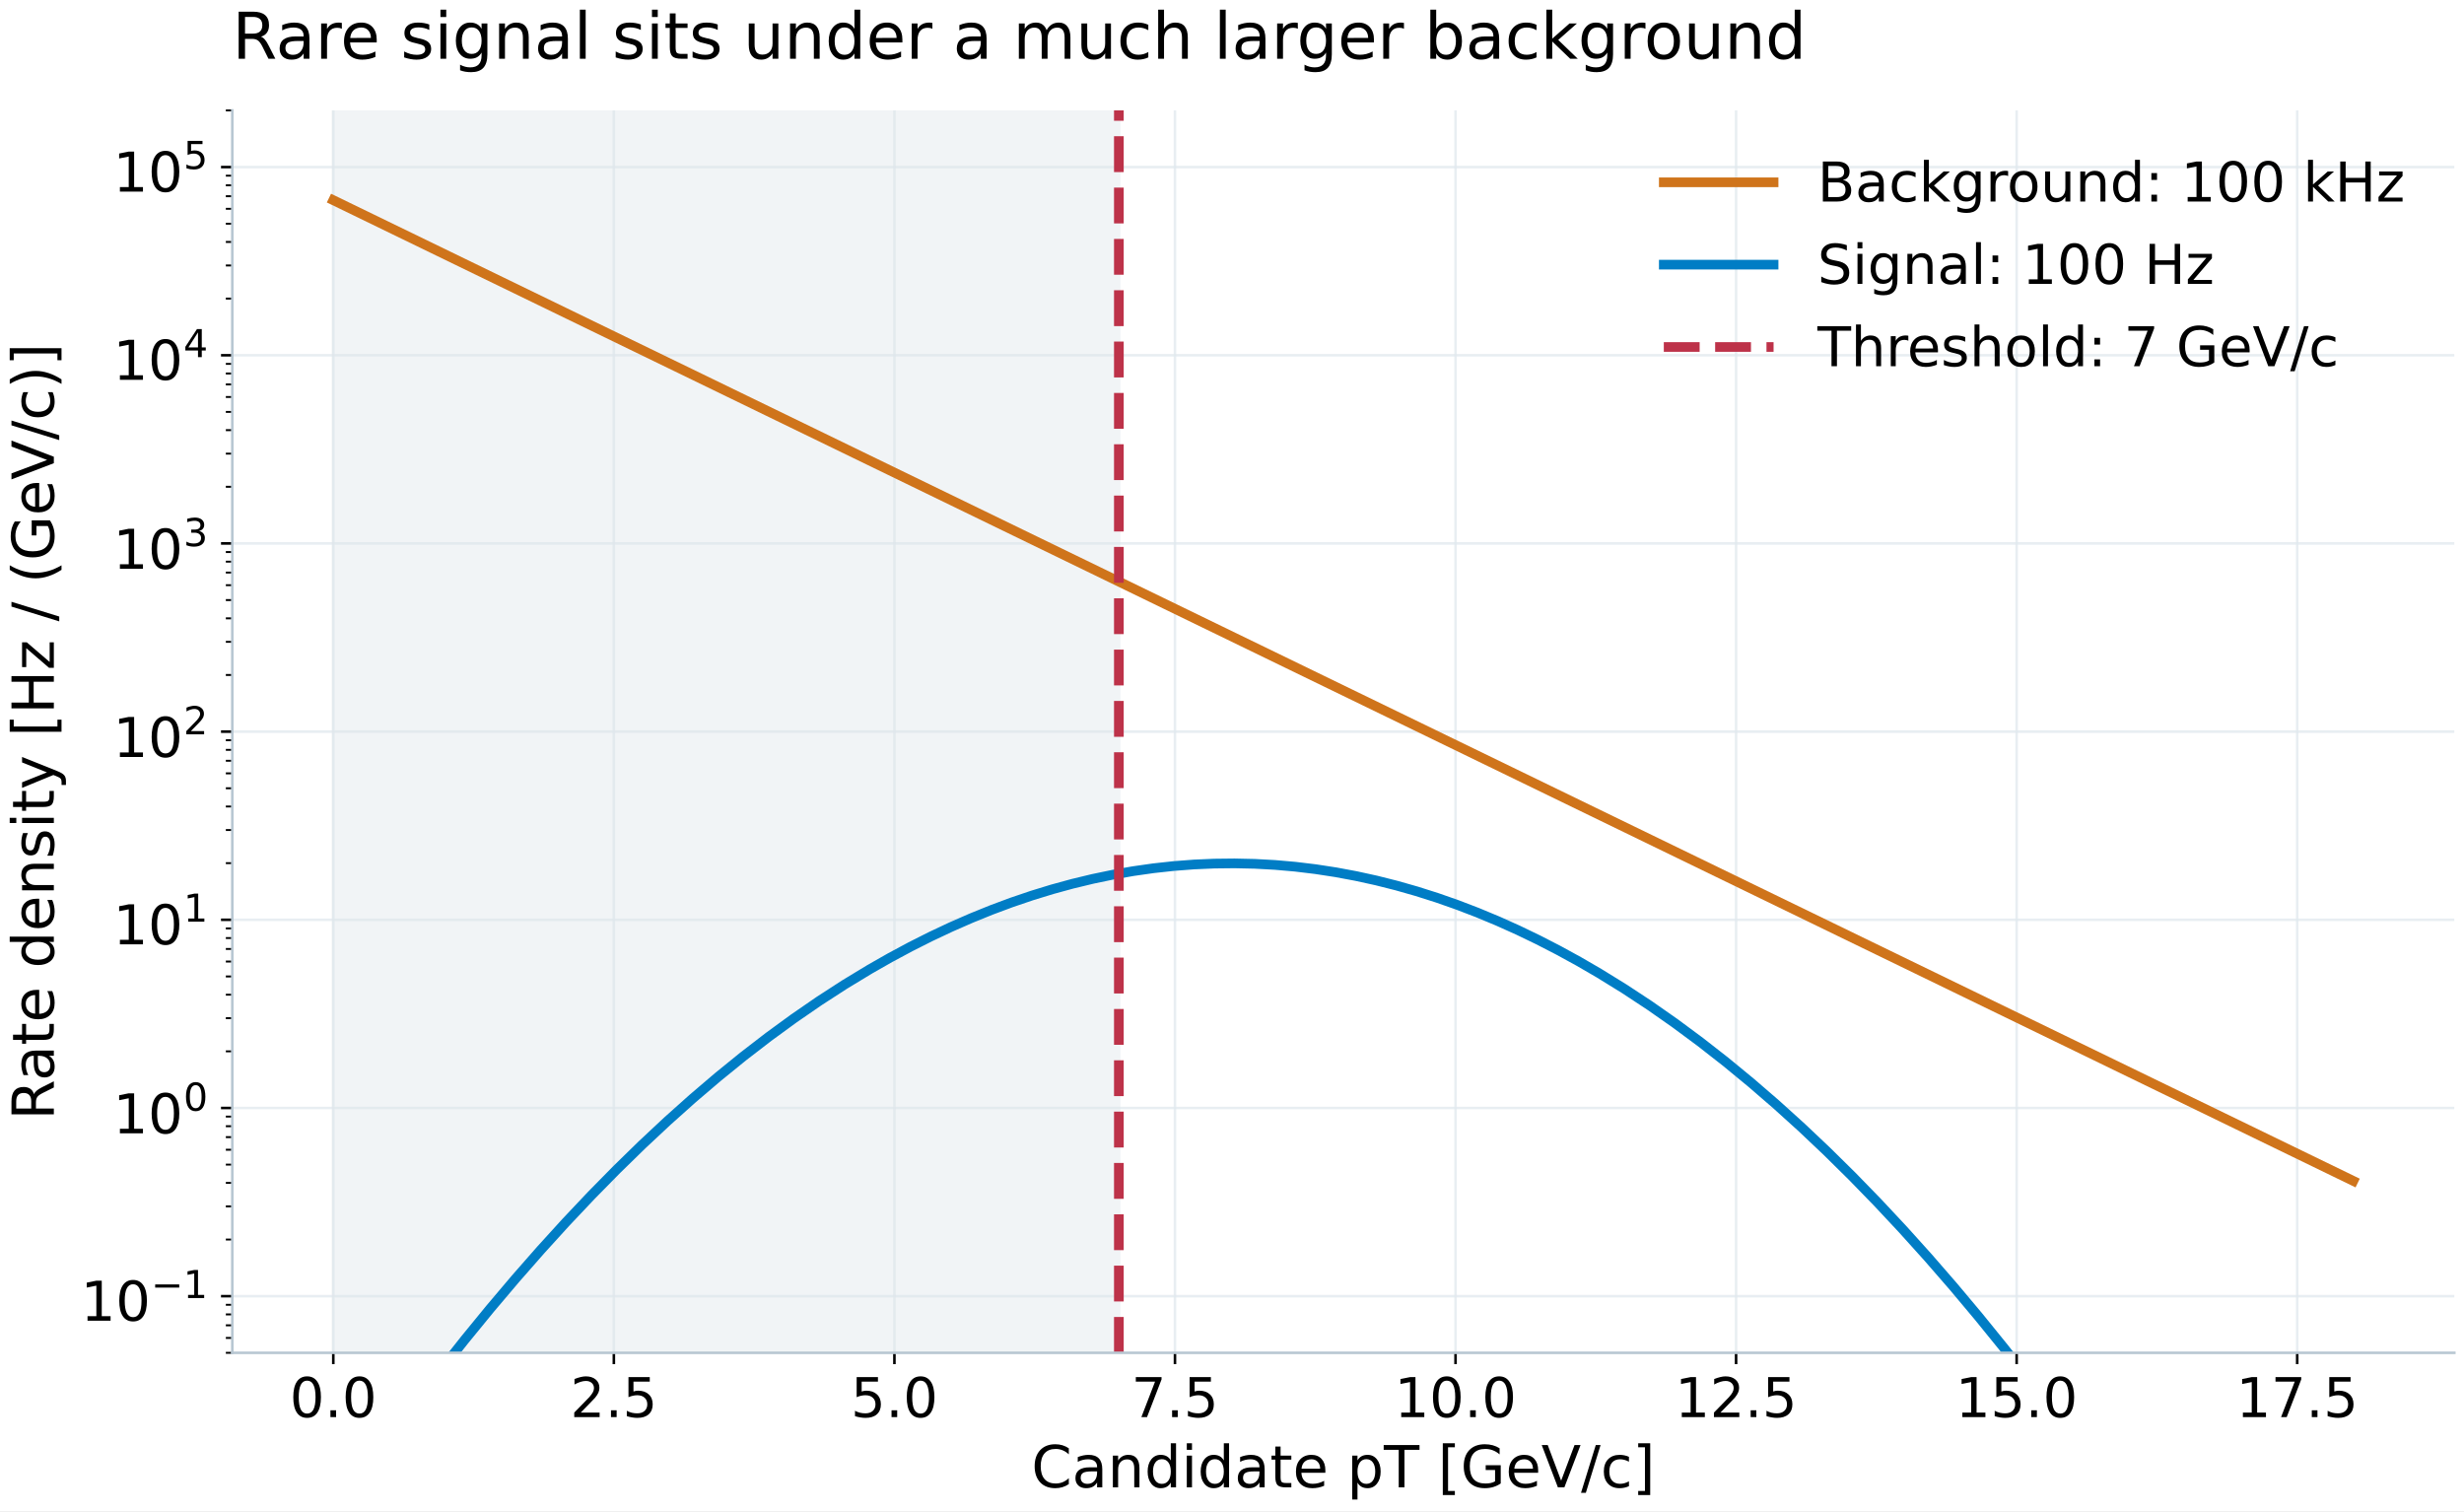
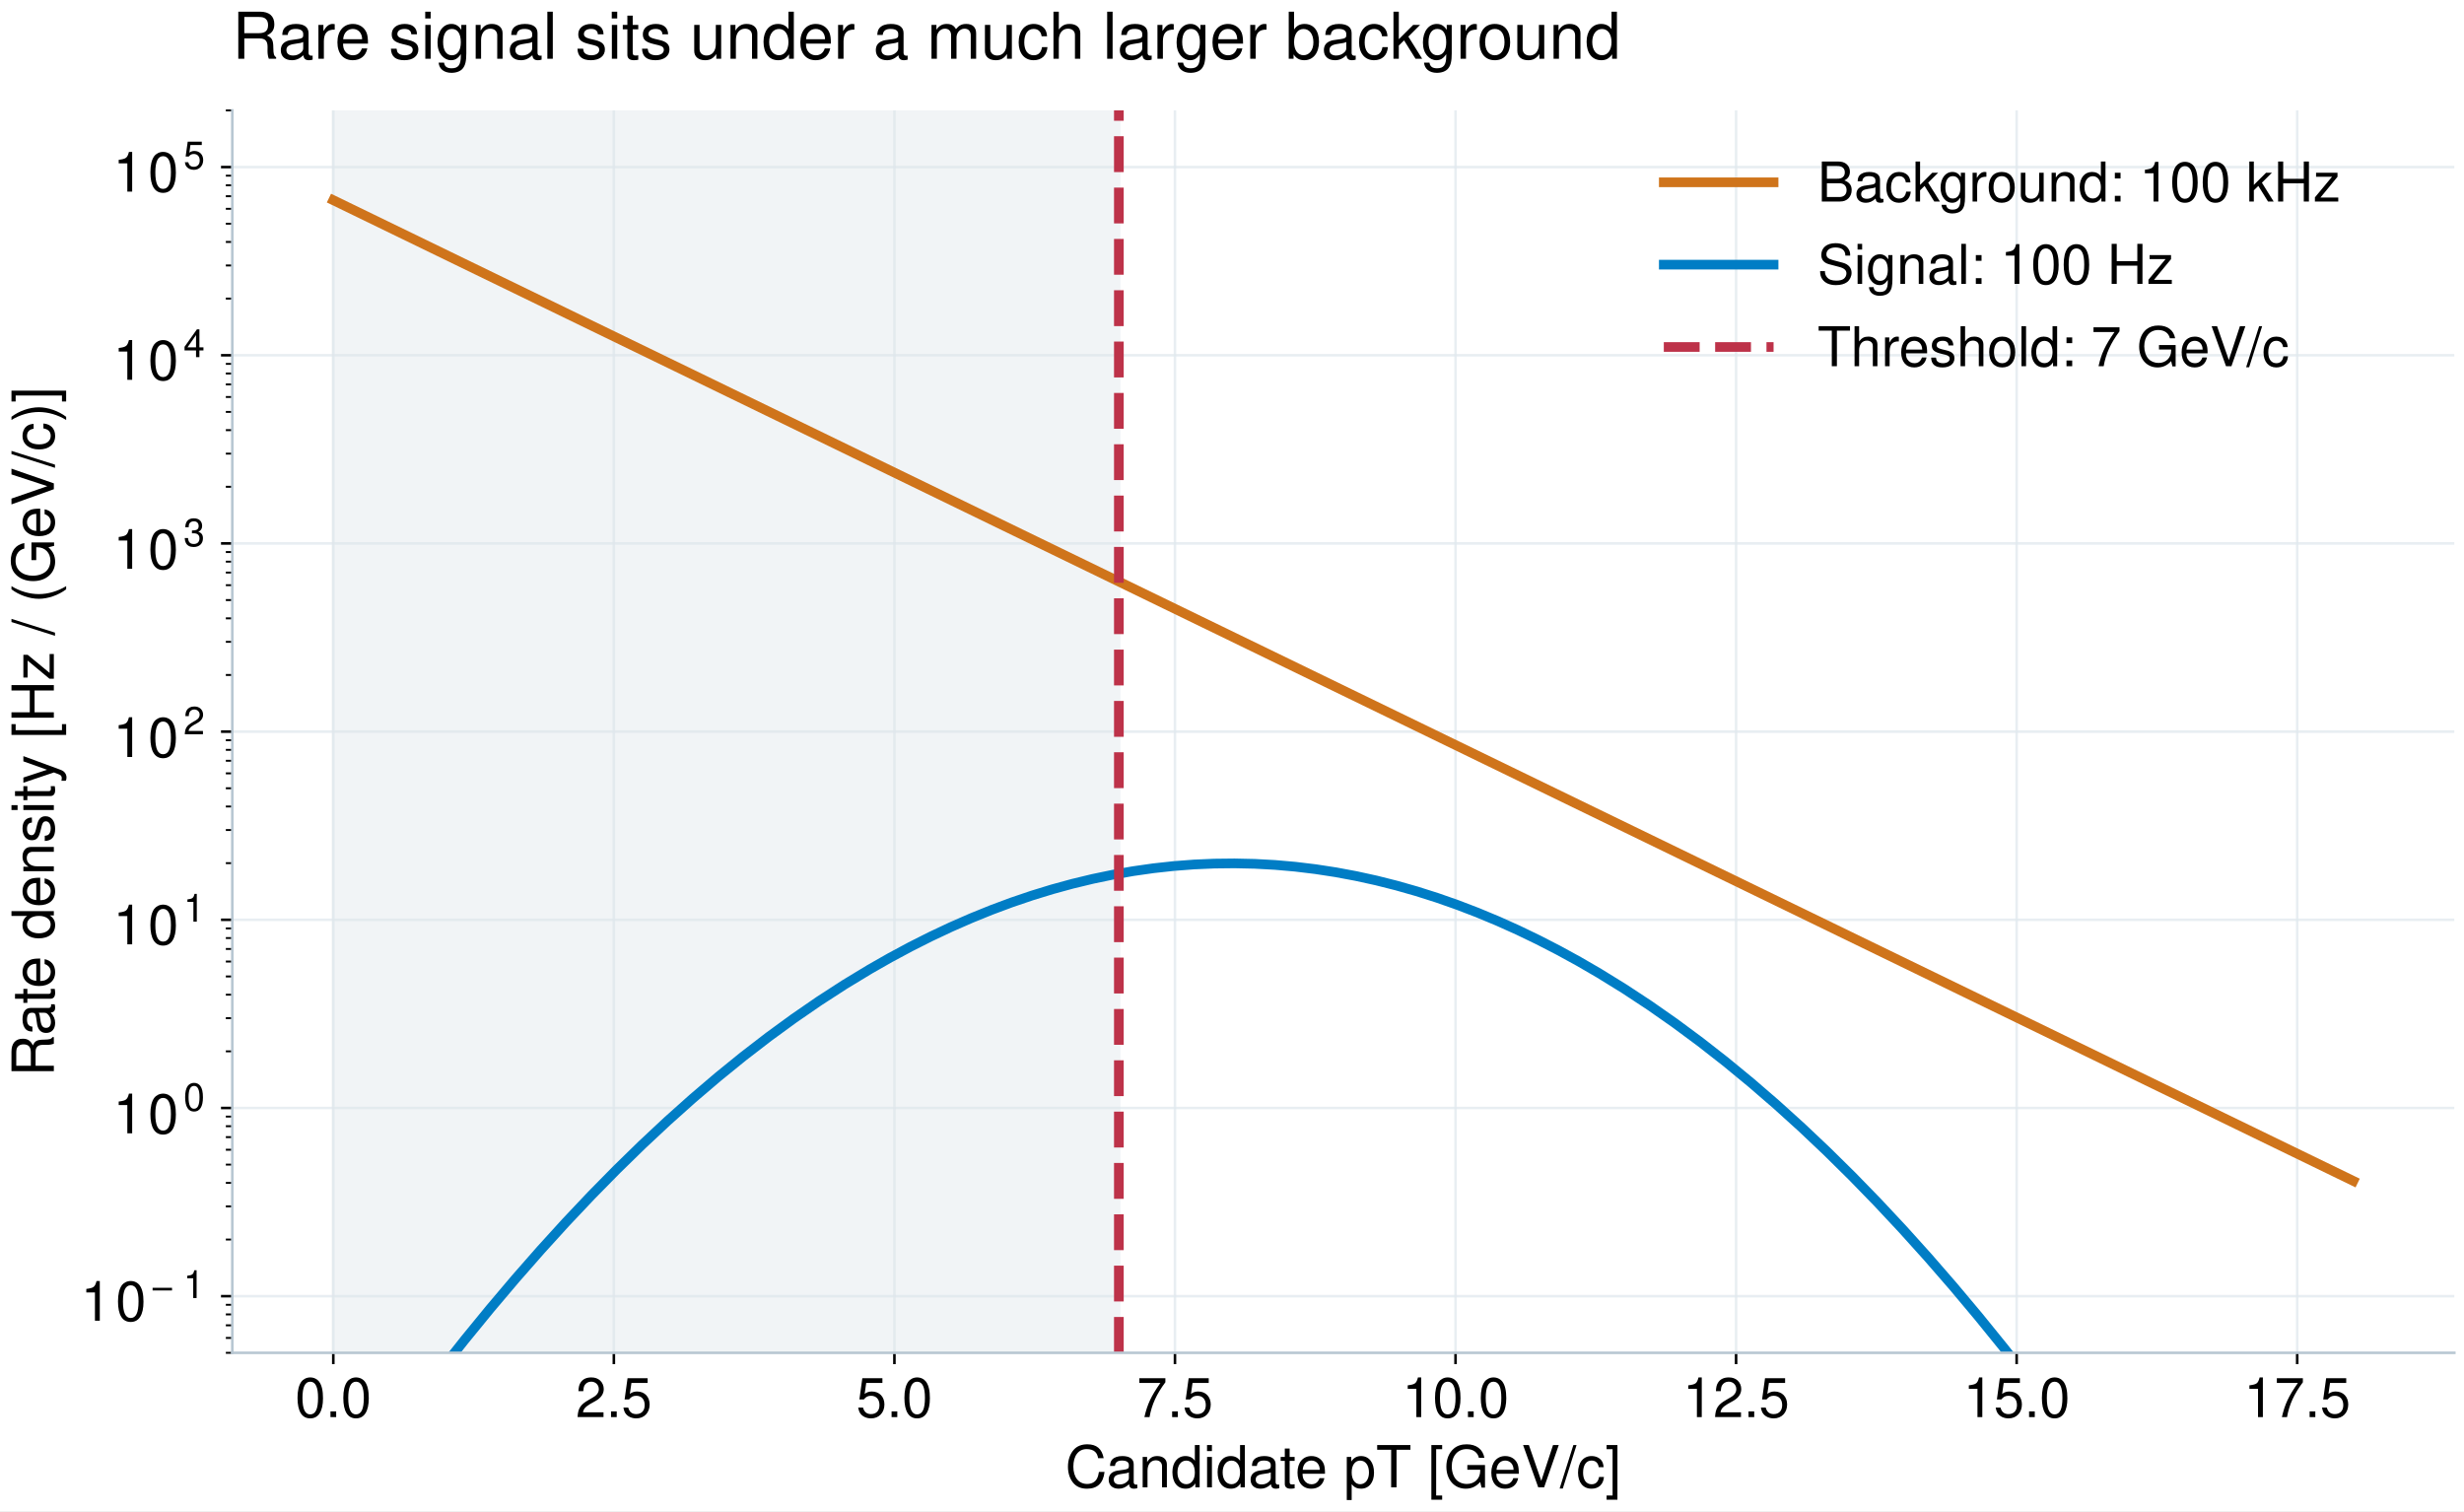
<svg xmlns="http://www.w3.org/2000/svg" xmlns:xlink="http://www.w3.org/1999/xlink" width="763.2pt" height="468pt" viewBox="0 0 763.2 468" version="1.1">
  <defs>
    <style type="text/css">*{stroke-linejoin: round; stroke-linecap: butt}</style>
  </defs>
  <g id="figure_1">
    <g id="patch_1">
      <path d="M 0 468  L 763.2 468  L 763.2 0  L 0 0  z " style="fill: #ffffff" />
    </g>
    <g id="axes_1">
      <g id="patch_2">
        <path d="M 71.952 418.998  L 760.2 418.998  L 760.2 34.197  L 71.952 34.197  z " style="fill: #ffffff" />
      </g>
      <g id="matplotlib.axis_1">
        <g id="xtick_1">
          <g id="line2d_1">
            <path d="M 103.236 418.998  L 103.236 34.197  " clip-path="url(#p4ecaff2778)" style="fill: none; stroke: #e0e8ed; stroke-opacity: 0.75; stroke-width: 0.8; stroke-linecap: square" />
          </g>
          <g id="line2d_2">
            <defs>
              <path id="m856742ae5a" d="M 0 0  L 0 3.5  " style="stroke: #000000; stroke-width: 0.8" />
            </defs>
            <g>
              <use xlink:href="#m856742ae5a" x="103.236" y="418.998" style="stroke: #000000; stroke-width: 0.8" />
            </g>
          </g>
          <g id="text_1">
-             <text style="font-size: 17px; font-family: 'DejaVu Sans'; text-anchor: middle" x="103.236" y="438.914" transform="rotate(-0 103.2357 438.9144)">0.0</text>
+             <text style="font-size: 17px; font-family: 'Helvetica Neue', Helvetica, Arial, sans-serif; text-anchor: middle" x="103.236" y="438.914" transform="rotate(-0 103.2357 438.9144)">0.0</text>
          </g>
        </g>
        <g id="xtick_2">
          <g id="line2d_3">
            <path d="M 190.136 418.998  L 190.136 34.197  " clip-path="url(#p4ecaff2778)" style="fill: none; stroke: #e0e8ed; stroke-opacity: 0.75; stroke-width: 0.8; stroke-linecap: square" />
          </g>
          <g id="line2d_4">
            <g>
              <use xlink:href="#m856742ae5a" x="190.136" y="418.998" style="stroke: #000000; stroke-width: 0.8" />
            </g>
          </g>
          <g id="text_2">
-             <text style="font-size: 17px; font-family: 'DejaVu Sans'; text-anchor: middle" x="190.136" y="438.914" transform="rotate(-0 190.1357 438.9144)">2.5</text>
+             <text style="font-size: 17px; font-family: 'Helvetica Neue', Helvetica, Arial, sans-serif; text-anchor: middle" x="190.136" y="438.914" transform="rotate(-0 190.1357 438.9144)">2.5</text>
          </g>
        </g>
        <g id="xtick_3">
          <g id="line2d_5">
            <path d="M 277.036 418.998  L 277.036 34.197  " clip-path="url(#p4ecaff2778)" style="fill: none; stroke: #e0e8ed; stroke-opacity: 0.75; stroke-width: 0.8; stroke-linecap: square" />
          </g>
          <g id="line2d_6">
            <g>
              <use xlink:href="#m856742ae5a" x="277.036" y="418.998" style="stroke: #000000; stroke-width: 0.8" />
            </g>
          </g>
          <g id="text_3">
-             <text style="font-size: 17px; font-family: 'DejaVu Sans'; text-anchor: middle" x="277.036" y="438.914" transform="rotate(-0 277.0357 438.9144)">5.0</text>
+             <text style="font-size: 17px; font-family: 'Helvetica Neue', Helvetica, Arial, sans-serif; text-anchor: middle" x="277.036" y="438.914" transform="rotate(-0 277.0357 438.9144)">5.0</text>
          </g>
        </g>
        <g id="xtick_4">
          <g id="line2d_7">
            <path d="M 363.936 418.998  L 363.936 34.197  " clip-path="url(#p4ecaff2778)" style="fill: none; stroke: #e0e8ed; stroke-opacity: 0.75; stroke-width: 0.8; stroke-linecap: square" />
          </g>
          <g id="line2d_8">
            <g>
              <use xlink:href="#m856742ae5a" x="363.936" y="418.998" style="stroke: #000000; stroke-width: 0.8" />
            </g>
          </g>
          <g id="text_4">
-             <text style="font-size: 17px; font-family: 'DejaVu Sans'; text-anchor: middle" x="363.936" y="438.914" transform="rotate(-0 363.9357 438.9144)">7.5</text>
+             <text style="font-size: 17px; font-family: 'Helvetica Neue', Helvetica, Arial, sans-serif; text-anchor: middle" x="363.936" y="438.914" transform="rotate(-0 363.9357 438.9144)">7.5</text>
          </g>
        </g>
        <g id="xtick_5">
          <g id="line2d_9">
            <path d="M 450.836 418.998  L 450.836 34.197  " clip-path="url(#p4ecaff2778)" style="fill: none; stroke: #e0e8ed; stroke-opacity: 0.75; stroke-width: 0.8; stroke-linecap: square" />
          </g>
          <g id="line2d_10">
            <g>
              <use xlink:href="#m856742ae5a" x="450.836" y="418.998" style="stroke: #000000; stroke-width: 0.8" />
            </g>
          </g>
          <g id="text_5">
-             <text style="font-size: 17px; font-family: 'DejaVu Sans'; text-anchor: middle" x="450.836" y="438.914" transform="rotate(-0 450.8357 438.9144)">10.0</text>
+             <text style="font-size: 17px; font-family: 'Helvetica Neue', Helvetica, Arial, sans-serif; text-anchor: middle" x="450.836" y="438.914" transform="rotate(-0 450.8357 438.9144)">10.0</text>
          </g>
        </g>
        <g id="xtick_6">
          <g id="line2d_11">
            <path d="M 537.736 418.998  L 537.736 34.197  " clip-path="url(#p4ecaff2778)" style="fill: none; stroke: #e0e8ed; stroke-opacity: 0.75; stroke-width: 0.8; stroke-linecap: square" />
          </g>
          <g id="line2d_12">
            <g>
              <use xlink:href="#m856742ae5a" x="537.736" y="418.998" style="stroke: #000000; stroke-width: 0.8" />
            </g>
          </g>
          <g id="text_6">
-             <text style="font-size: 17px; font-family: 'DejaVu Sans'; text-anchor: middle" x="537.736" y="438.914" transform="rotate(-0 537.7357 438.9144)">12.5</text>
+             <text style="font-size: 17px; font-family: 'Helvetica Neue', Helvetica, Arial, sans-serif; text-anchor: middle" x="537.736" y="438.914" transform="rotate(-0 537.7357 438.9144)">12.5</text>
          </g>
        </g>
        <g id="xtick_7">
          <g id="line2d_13">
            <path d="M 624.636 418.998  L 624.636 34.197  " clip-path="url(#p4ecaff2778)" style="fill: none; stroke: #e0e8ed; stroke-opacity: 0.75; stroke-width: 0.8; stroke-linecap: square" />
          </g>
          <g id="line2d_14">
            <g>
              <use xlink:href="#m856742ae5a" x="624.636" y="418.998" style="stroke: #000000; stroke-width: 0.8" />
            </g>
          </g>
          <g id="text_7">
-             <text style="font-size: 17px; font-family: 'DejaVu Sans'; text-anchor: middle" x="624.636" y="438.914" transform="rotate(-0 624.6357 438.9144)">15.0</text>
+             <text style="font-size: 17px; font-family: 'Helvetica Neue', Helvetica, Arial, sans-serif; text-anchor: middle" x="624.636" y="438.914" transform="rotate(-0 624.6357 438.9144)">15.0</text>
          </g>
        </g>
        <g id="xtick_8">
          <g id="line2d_15">
            <path d="M 711.536 418.998  L 711.536 34.197  " clip-path="url(#p4ecaff2778)" style="fill: none; stroke: #e0e8ed; stroke-opacity: 0.75; stroke-width: 0.8; stroke-linecap: square" />
          </g>
          <g id="line2d_16">
            <g>
              <use xlink:href="#m856742ae5a" x="711.536" y="418.998" style="stroke: #000000; stroke-width: 0.8" />
            </g>
          </g>
          <g id="text_8">
-             <text style="font-size: 17px; font-family: 'DejaVu Sans'; text-anchor: middle" x="711.536" y="438.914" transform="rotate(-0 711.5358 438.9144)">17.5</text>
+             <text style="font-size: 17px; font-family: 'Helvetica Neue', Helvetica, Arial, sans-serif; text-anchor: middle" x="711.536" y="438.914" transform="rotate(-0 711.5358 438.9144)">17.5</text>
          </g>
        </g>
        <g id="text_9">
-           <text style="font-size: 18px; font-family: 'DejaVu Sans'; text-anchor: middle" x="416.076" y="460.676" transform="rotate(-0 416.0757 460.6755)">Candidate pT [GeV/c]</text>
+           <text style="font-size: 18px; font-family: 'Helvetica Neue', Helvetica, Arial, sans-serif; text-anchor: middle" x="416.076" y="460.676" transform="rotate(-0 416.0757 460.6755)">Candidate pT [GeV/c]</text>
        </g>
      </g>
      <g id="matplotlib.axis_2">
        <g id="ytick_1">
          <g id="line2d_17">
            <path d="M 71.952 401.453  L 760.2 401.453  " clip-path="url(#p4ecaff2778)" style="fill: none; stroke: #e0e8ed; stroke-opacity: 0.75; stroke-width: 0.8; stroke-linecap: square" />
          </g>
          <g id="line2d_18">
            <defs>
              <path id="m0497bedf1a" d="M 0 0  L -3.5 0  " style="stroke: #000000; stroke-width: 0.8" />
            </defs>
            <g>
              <use xlink:href="#m0497bedf1a" x="71.952" y="401.453" style="stroke: #000000; stroke-width: 0.8" />
            </g>
          </g>
          <g id="text_10">
            <g transform="translate(25.00165 409.3578)">
              <text>
-                 <tspan x="0" y="-0.306" style="font-size: 17px; font-family: 'DejaVu Sans'">1</tspan>
-                 <tspan x="10.816" y="-0.306" style="font-size: 17px; font-family: 'DejaVu Sans'">0</tspan>
-                 <tspan x="21.795" y="-7.327" style="font-size: 11.9px; font-family: 'DejaVu Sans'">−</tspan>
-                 <tspan x="31.765" y="-7.327" style="font-size: 11.9px; font-family: 'DejaVu Sans'">1</tspan>
+                 <tspan x="0" y="-0.306" style="font-size: 17px; font-family: 'Helvetica Neue', Helvetica, Arial, sans-serif">1</tspan>
+                 <tspan x="10.816" y="-0.306" style="font-size: 17px; font-family: 'Helvetica Neue', Helvetica, Arial, sans-serif">0</tspan>
+                 <tspan x="21.795" y="-7.327" style="font-size: 11.9px; font-family: 'Helvetica Neue', Helvetica, Arial, sans-serif">−</tspan>
+                 <tspan x="31.765" y="-7.327" style="font-size: 11.9px; font-family: 'Helvetica Neue', Helvetica, Arial, sans-serif">1</tspan>
              </text>
            </g>
          </g>
        </g>
        <g id="ytick_2">
          <g id="line2d_19">
            <path d="M 71.952 343.168  L 760.2 343.168  " clip-path="url(#p4ecaff2778)" style="fill: none; stroke: #e0e8ed; stroke-opacity: 0.75; stroke-width: 0.8; stroke-linecap: square" />
          </g>
          <g id="line2d_20">
            <g>
              <use xlink:href="#m0497bedf1a" x="71.952" y="343.168" style="stroke: #000000; stroke-width: 0.8" />
            </g>
          </g>
          <g id="text_11">
            <g transform="translate(35.03165 351.1578)">
              <text>
-                 <tspan x="0" y="-0.141" style="font-size: 17px; font-family: 'DejaVu Sans'">1</tspan>
-                 <tspan x="10.816" y="-0.141" style="font-size: 17px; font-family: 'DejaVu Sans'">0</tspan>
-                 <tspan x="21.795" y="-7.162" style="font-size: 11.9px; font-family: 'DejaVu Sans'">0</tspan>
+                 <tspan x="0" y="-0.141" style="font-size: 17px; font-family: 'Helvetica Neue', Helvetica, Arial, sans-serif">1</tspan>
+                 <tspan x="10.816" y="-0.141" style="font-size: 17px; font-family: 'Helvetica Neue', Helvetica, Arial, sans-serif">0</tspan>
+                 <tspan x="21.795" y="-7.162" style="font-size: 11.9px; font-family: 'Helvetica Neue', Helvetica, Arial, sans-serif">0</tspan>
              </text>
            </g>
          </g>
        </g>
        <g id="ytick_3">
          <g id="line2d_21">
            <path d="M 71.952 284.883  L 760.2 284.883  " clip-path="url(#p4ecaff2778)" style="fill: none; stroke: #e0e8ed; stroke-opacity: 0.75; stroke-width: 0.8; stroke-linecap: square" />
          </g>
          <g id="line2d_22">
            <g>
              <use xlink:href="#m0497bedf1a" x="71.952" y="284.883" style="stroke: #000000; stroke-width: 0.8" />
            </g>
          </g>
          <g id="text_12">
            <g transform="translate(35.03165 292.7878)">
              <text>
-                 <tspan x="0" y="-0.306" style="font-size: 17px; font-family: 'DejaVu Sans'">1</tspan>
-                 <tspan x="10.816" y="-0.306" style="font-size: 17px; font-family: 'DejaVu Sans'">0</tspan>
-                 <tspan x="21.795" y="-7.327" style="font-size: 11.9px; font-family: 'DejaVu Sans'">1</tspan>
+                 <tspan x="0" y="-0.306" style="font-size: 17px; font-family: 'Helvetica Neue', Helvetica, Arial, sans-serif">1</tspan>
+                 <tspan x="10.816" y="-0.306" style="font-size: 17px; font-family: 'Helvetica Neue', Helvetica, Arial, sans-serif">0</tspan>
+                 <tspan x="21.795" y="-7.327" style="font-size: 11.9px; font-family: 'Helvetica Neue', Helvetica, Arial, sans-serif">1</tspan>
              </text>
            </g>
          </g>
        </g>
        <g id="ytick_4">
          <g id="line2d_23">
            <path d="M 71.952 226.598  L 760.2 226.598  " clip-path="url(#p4ecaff2778)" style="fill: none; stroke: #e0e8ed; stroke-opacity: 0.75; stroke-width: 0.8; stroke-linecap: square" />
          </g>
          <g id="line2d_24">
            <g>
              <use xlink:href="#m0497bedf1a" x="71.952" y="226.598" style="stroke: #000000; stroke-width: 0.8" />
            </g>
          </g>
          <g id="text_13">
            <g transform="translate(35.03165 234.5877)">
              <text>
-                 <tspan x="0" y="-0.141" style="font-size: 17px; font-family: 'DejaVu Sans'">1</tspan>
-                 <tspan x="10.816" y="-0.141" style="font-size: 17px; font-family: 'DejaVu Sans'">0</tspan>
-                 <tspan x="21.795" y="-7.162" style="font-size: 11.9px; font-family: 'DejaVu Sans'">2</tspan>
+                 <tspan x="0" y="-0.141" style="font-size: 17px; font-family: 'Helvetica Neue', Helvetica, Arial, sans-serif">1</tspan>
+                 <tspan x="10.816" y="-0.141" style="font-size: 17px; font-family: 'Helvetica Neue', Helvetica, Arial, sans-serif">0</tspan>
+                 <tspan x="21.795" y="-7.162" style="font-size: 11.9px; font-family: 'Helvetica Neue', Helvetica, Arial, sans-serif">2</tspan>
              </text>
            </g>
          </g>
        </g>
        <g id="ytick_5">
          <g id="line2d_25">
            <path d="M 71.952 168.313  L 760.2 168.313  " clip-path="url(#p4ecaff2778)" style="fill: none; stroke: #e0e8ed; stroke-opacity: 0.75; stroke-width: 0.8; stroke-linecap: square" />
          </g>
          <g id="line2d_26">
            <g>
              <use xlink:href="#m0497bedf1a" x="71.952" y="168.313" style="stroke: #000000; stroke-width: 0.8" />
            </g>
          </g>
          <g id="text_14">
            <g transform="translate(35.03165 176.3027)">
              <text>
-                 <tspan x="0" y="-0.141" style="font-size: 17px; font-family: 'DejaVu Sans'">1</tspan>
-                 <tspan x="10.816" y="-0.141" style="font-size: 17px; font-family: 'DejaVu Sans'">0</tspan>
-                 <tspan x="21.795" y="-7.162" style="font-size: 11.9px; font-family: 'DejaVu Sans'">3</tspan>
+                 <tspan x="0" y="-0.141" style="font-size: 17px; font-family: 'Helvetica Neue', Helvetica, Arial, sans-serif">1</tspan>
+                 <tspan x="10.816" y="-0.141" style="font-size: 17px; font-family: 'Helvetica Neue', Helvetica, Arial, sans-serif">0</tspan>
+                 <tspan x="21.795" y="-7.162" style="font-size: 11.9px; font-family: 'Helvetica Neue', Helvetica, Arial, sans-serif">3</tspan>
              </text>
            </g>
          </g>
        </g>
        <g id="ytick_6">
          <g id="line2d_27">
            <path d="M 71.952 110.028  L 760.2 110.028  " clip-path="url(#p4ecaff2778)" style="fill: none; stroke: #e0e8ed; stroke-opacity: 0.75; stroke-width: 0.8; stroke-linecap: square" />
          </g>
          <g id="line2d_28">
            <g>
              <use xlink:href="#m0497bedf1a" x="71.952" y="110.028" style="stroke: #000000; stroke-width: 0.8" />
            </g>
          </g>
          <g id="text_15">
            <g transform="translate(35.03165 117.9327)">
              <text>
-                 <tspan x="0" y="-0.306" style="font-size: 17px; font-family: 'DejaVu Sans'">1</tspan>
-                 <tspan x="10.816" y="-0.306" style="font-size: 17px; font-family: 'DejaVu Sans'">0</tspan>
-                 <tspan x="21.795" y="-7.327" style="font-size: 11.9px; font-family: 'DejaVu Sans'">4</tspan>
+                 <tspan x="0" y="-0.306" style="font-size: 17px; font-family: 'Helvetica Neue', Helvetica, Arial, sans-serif">1</tspan>
+                 <tspan x="10.816" y="-0.306" style="font-size: 17px; font-family: 'Helvetica Neue', Helvetica, Arial, sans-serif">0</tspan>
+                 <tspan x="21.795" y="-7.327" style="font-size: 11.9px; font-family: 'Helvetica Neue', Helvetica, Arial, sans-serif">4</tspan>
              </text>
            </g>
          </g>
        </g>
        <g id="ytick_7">
          <g id="line2d_29">
            <path d="M 71.952 51.743  L 760.2 51.743  " clip-path="url(#p4ecaff2778)" style="fill: none; stroke: #e0e8ed; stroke-opacity: 0.75; stroke-width: 0.8; stroke-linecap: square" />
          </g>
          <g id="line2d_30">
            <g>
              <use xlink:href="#m0497bedf1a" x="71.952" y="51.743" style="stroke: #000000; stroke-width: 0.8" />
            </g>
          </g>
          <g id="text_16">
            <g transform="translate(35.03165 59.64766)">
              <text>
-                 <tspan x="0" y="-0.306" style="font-size: 17px; font-family: 'DejaVu Sans'">1</tspan>
-                 <tspan x="10.816" y="-0.306" style="font-size: 17px; font-family: 'DejaVu Sans'">0</tspan>
-                 <tspan x="21.795" y="-7.327" style="font-size: 11.9px; font-family: 'DejaVu Sans'">5</tspan>
+                 <tspan x="0" y="-0.306" style="font-size: 17px; font-family: 'Helvetica Neue', Helvetica, Arial, sans-serif">1</tspan>
+                 <tspan x="10.816" y="-0.306" style="font-size: 17px; font-family: 'Helvetica Neue', Helvetica, Arial, sans-serif">0</tspan>
+                 <tspan x="21.795" y="-7.327" style="font-size: 11.9px; font-family: 'Helvetica Neue', Helvetica, Arial, sans-serif">5</tspan>
              </text>
            </g>
          </g>
        </g>
        <g id="ytick_8">
          <g id="line2d_31">
            <defs>
              <path id="m7f99ab2431" d="M 0 0  L -2 0  " style="stroke: #000000; stroke-width: 0.6" />
            </defs>
            <g>
              <use xlink:href="#m7f99ab2431" x="71.952" y="418.998" style="stroke: #000000; stroke-width: 0.6" />
            </g>
          </g>
        </g>
        <g id="ytick_9">
          <g id="line2d_32">
            <g>
              <use xlink:href="#m7f99ab2431" x="71.952" y="414.383" style="stroke: #000000; stroke-width: 0.6" />
            </g>
          </g>
        </g>
        <g id="ytick_10">
          <g id="line2d_33">
            <g>
              <use xlink:href="#m7f99ab2431" x="71.952" y="410.481" style="stroke: #000000; stroke-width: 0.6" />
            </g>
          </g>
        </g>
        <g id="ytick_11">
          <g id="line2d_34">
            <g>
              <use xlink:href="#m7f99ab2431" x="71.952" y="407.101" style="stroke: #000000; stroke-width: 0.6" />
            </g>
          </g>
        </g>
        <g id="ytick_12">
          <g id="line2d_35">
            <g>
              <use xlink:href="#m7f99ab2431" x="71.952" y="404.12" style="stroke: #000000; stroke-width: 0.6" />
            </g>
          </g>
        </g>
        <g id="ytick_13">
          <g id="line2d_36">
            <g>
              <use xlink:href="#m7f99ab2431" x="71.952" y="383.907" style="stroke: #000000; stroke-width: 0.6" />
            </g>
          </g>
        </g>
        <g id="ytick_14">
          <g id="line2d_37">
            <g>
              <use xlink:href="#m7f99ab2431" x="71.952" y="373.644" style="stroke: #000000; stroke-width: 0.6" />
            </g>
          </g>
        </g>
        <g id="ytick_15">
          <g id="line2d_38">
            <g>
              <use xlink:href="#m7f99ab2431" x="71.952" y="366.362" style="stroke: #000000; stroke-width: 0.6" />
            </g>
          </g>
        </g>
        <g id="ytick_16">
          <g id="line2d_39">
            <g>
              <use xlink:href="#m7f99ab2431" x="71.952" y="360.713" style="stroke: #000000; stroke-width: 0.6" />
            </g>
          </g>
        </g>
        <g id="ytick_17">
          <g id="line2d_40">
            <g>
              <use xlink:href="#m7f99ab2431" x="71.952" y="356.098" style="stroke: #000000; stroke-width: 0.6" />
            </g>
          </g>
        </g>
        <g id="ytick_18">
          <g id="line2d_41">
            <g>
              <use xlink:href="#m7f99ab2431" x="71.952" y="352.196" style="stroke: #000000; stroke-width: 0.6" />
            </g>
          </g>
        </g>
        <g id="ytick_19">
          <g id="line2d_42">
            <g>
              <use xlink:href="#m7f99ab2431" x="71.952" y="348.816" style="stroke: #000000; stroke-width: 0.6" />
            </g>
          </g>
        </g>
        <g id="ytick_20">
          <g id="line2d_43">
            <g>
              <use xlink:href="#m7f99ab2431" x="71.952" y="345.835" style="stroke: #000000; stroke-width: 0.6" />
            </g>
          </g>
        </g>
        <g id="ytick_21">
          <g id="line2d_44">
            <g>
              <use xlink:href="#m7f99ab2431" x="71.952" y="325.622" style="stroke: #000000; stroke-width: 0.6" />
            </g>
          </g>
        </g>
        <g id="ytick_22">
          <g id="line2d_45">
            <g>
              <use xlink:href="#m7f99ab2431" x="71.952" y="315.359" style="stroke: #000000; stroke-width: 0.6" />
            </g>
          </g>
        </g>
        <g id="ytick_23">
          <g id="line2d_46">
            <g>
              <use xlink:href="#m7f99ab2431" x="71.952" y="308.077" style="stroke: #000000; stroke-width: 0.6" />
            </g>
          </g>
        </g>
        <g id="ytick_24">
          <g id="line2d_47">
            <g>
              <use xlink:href="#m7f99ab2431" x="71.952" y="302.428" style="stroke: #000000; stroke-width: 0.6" />
            </g>
          </g>
        </g>
        <g id="ytick_25">
          <g id="line2d_48">
            <g>
              <use xlink:href="#m7f99ab2431" x="71.952" y="297.813" style="stroke: #000000; stroke-width: 0.6" />
            </g>
          </g>
        </g>
        <g id="ytick_26">
          <g id="line2d_49">
            <g>
              <use xlink:href="#m7f99ab2431" x="71.952" y="293.911" style="stroke: #000000; stroke-width: 0.6" />
            </g>
          </g>
        </g>
        <g id="ytick_27">
          <g id="line2d_50">
            <g>
              <use xlink:href="#m7f99ab2431" x="71.952" y="290.531" style="stroke: #000000; stroke-width: 0.6" />
            </g>
          </g>
        </g>
        <g id="ytick_28">
          <g id="line2d_51">
            <g>
              <use xlink:href="#m7f99ab2431" x="71.952" y="287.55" style="stroke: #000000; stroke-width: 0.6" />
            </g>
          </g>
        </g>
        <g id="ytick_29">
          <g id="line2d_52">
            <g>
              <use xlink:href="#m7f99ab2431" x="71.952" y="267.337" style="stroke: #000000; stroke-width: 0.6" />
            </g>
          </g>
        </g>
        <g id="ytick_30">
          <g id="line2d_53">
            <g>
              <use xlink:href="#m7f99ab2431" x="71.952" y="257.074" style="stroke: #000000; stroke-width: 0.6" />
            </g>
          </g>
        </g>
        <g id="ytick_31">
          <g id="line2d_54">
            <g>
              <use xlink:href="#m7f99ab2431" x="71.952" y="249.792" style="stroke: #000000; stroke-width: 0.6" />
            </g>
          </g>
        </g>
        <g id="ytick_32">
          <g id="line2d_55">
            <g>
              <use xlink:href="#m7f99ab2431" x="71.952" y="244.143" style="stroke: #000000; stroke-width: 0.6" />
            </g>
          </g>
        </g>
        <g id="ytick_33">
          <g id="line2d_56">
            <g>
              <use xlink:href="#m7f99ab2431" x="71.952" y="239.528" style="stroke: #000000; stroke-width: 0.6" />
            </g>
          </g>
        </g>
        <g id="ytick_34">
          <g id="line2d_57">
            <g>
              <use xlink:href="#m7f99ab2431" x="71.952" y="235.626" style="stroke: #000000; stroke-width: 0.6" />
            </g>
          </g>
        </g>
        <g id="ytick_35">
          <g id="line2d_58">
            <g>
              <use xlink:href="#m7f99ab2431" x="71.952" y="232.246" style="stroke: #000000; stroke-width: 0.6" />
            </g>
          </g>
        </g>
        <g id="ytick_36">
          <g id="line2d_59">
            <g>
              <use xlink:href="#m7f99ab2431" x="71.952" y="229.265" style="stroke: #000000; stroke-width: 0.6" />
            </g>
          </g>
        </g>
        <g id="ytick_37">
          <g id="line2d_60">
            <g>
              <use xlink:href="#m7f99ab2431" x="71.952" y="209.052" style="stroke: #000000; stroke-width: 0.6" />
            </g>
          </g>
        </g>
        <g id="ytick_38">
          <g id="line2d_61">
            <g>
              <use xlink:href="#m7f99ab2431" x="71.952" y="198.789" style="stroke: #000000; stroke-width: 0.6" />
            </g>
          </g>
        </g>
        <g id="ytick_39">
          <g id="line2d_62">
            <g>
              <use xlink:href="#m7f99ab2431" x="71.952" y="191.507" style="stroke: #000000; stroke-width: 0.6" />
            </g>
          </g>
        </g>
        <g id="ytick_40">
          <g id="line2d_63">
            <g>
              <use xlink:href="#m7f99ab2431" x="71.952" y="185.858" style="stroke: #000000; stroke-width: 0.6" />
            </g>
          </g>
        </g>
        <g id="ytick_41">
          <g id="line2d_64">
            <g>
              <use xlink:href="#m7f99ab2431" x="71.952" y="181.243" style="stroke: #000000; stroke-width: 0.6" />
            </g>
          </g>
        </g>
        <g id="ytick_42">
          <g id="line2d_65">
            <g>
              <use xlink:href="#m7f99ab2431" x="71.952" y="177.341" style="stroke: #000000; stroke-width: 0.6" />
            </g>
          </g>
        </g>
        <g id="ytick_43">
          <g id="line2d_66">
            <g>
              <use xlink:href="#m7f99ab2431" x="71.952" y="173.961" style="stroke: #000000; stroke-width: 0.6" />
            </g>
          </g>
        </g>
        <g id="ytick_44">
          <g id="line2d_67">
            <g>
              <use xlink:href="#m7f99ab2431" x="71.952" y="170.98" style="stroke: #000000; stroke-width: 0.6" />
            </g>
          </g>
        </g>
        <g id="ytick_45">
          <g id="line2d_68">
            <g>
              <use xlink:href="#m7f99ab2431" x="71.952" y="150.767" style="stroke: #000000; stroke-width: 0.6" />
            </g>
          </g>
        </g>
        <g id="ytick_46">
          <g id="line2d_69">
            <g>
              <use xlink:href="#m7f99ab2431" x="71.952" y="140.504" style="stroke: #000000; stroke-width: 0.6" />
            </g>
          </g>
        </g>
        <g id="ytick_47">
          <g id="line2d_70">
            <g>
              <use xlink:href="#m7f99ab2431" x="71.952" y="133.222" style="stroke: #000000; stroke-width: 0.6" />
            </g>
          </g>
        </g>
        <g id="ytick_48">
          <g id="line2d_71">
            <g>
              <use xlink:href="#m7f99ab2431" x="71.952" y="127.573" style="stroke: #000000; stroke-width: 0.6" />
            </g>
          </g>
        </g>
        <g id="ytick_49">
          <g id="line2d_72">
            <g>
              <use xlink:href="#m7f99ab2431" x="71.952" y="122.958" style="stroke: #000000; stroke-width: 0.6" />
            </g>
          </g>
        </g>
        <g id="ytick_50">
          <g id="line2d_73">
            <g>
              <use xlink:href="#m7f99ab2431" x="71.952" y="119.056" style="stroke: #000000; stroke-width: 0.6" />
            </g>
          </g>
        </g>
        <g id="ytick_51">
          <g id="line2d_74">
            <g>
              <use xlink:href="#m7f99ab2431" x="71.952" y="115.676" style="stroke: #000000; stroke-width: 0.6" />
            </g>
          </g>
        </g>
        <g id="ytick_52">
          <g id="line2d_75">
            <g>
              <use xlink:href="#m7f99ab2431" x="71.952" y="112.695" style="stroke: #000000; stroke-width: 0.6" />
            </g>
          </g>
        </g>
        <g id="ytick_53">
          <g id="line2d_76">
            <g>
              <use xlink:href="#m7f99ab2431" x="71.952" y="92.482" style="stroke: #000000; stroke-width: 0.6" />
            </g>
          </g>
        </g>
        <g id="ytick_54">
          <g id="line2d_77">
            <g>
              <use xlink:href="#m7f99ab2431" x="71.952" y="82.219" style="stroke: #000000; stroke-width: 0.6" />
            </g>
          </g>
        </g>
        <g id="ytick_55">
          <g id="line2d_78">
            <g>
              <use xlink:href="#m7f99ab2431" x="71.952" y="74.937" style="stroke: #000000; stroke-width: 0.6" />
            </g>
          </g>
        </g>
        <g id="ytick_56">
          <g id="line2d_79">
            <g>
              <use xlink:href="#m7f99ab2431" x="71.952" y="69.288" style="stroke: #000000; stroke-width: 0.6" />
            </g>
          </g>
        </g>
        <g id="ytick_57">
          <g id="line2d_80">
            <g>
              <use xlink:href="#m7f99ab2431" x="71.952" y="64.673" style="stroke: #000000; stroke-width: 0.6" />
            </g>
          </g>
        </g>
        <g id="ytick_58">
          <g id="line2d_81">
            <g>
              <use xlink:href="#m7f99ab2431" x="71.952" y="60.771" style="stroke: #000000; stroke-width: 0.6" />
            </g>
          </g>
        </g>
        <g id="ytick_59">
          <g id="line2d_82">
            <g>
              <use xlink:href="#m7f99ab2431" x="71.952" y="57.391" style="stroke: #000000; stroke-width: 0.6" />
            </g>
          </g>
        </g>
        <g id="ytick_60">
          <g id="line2d_83">
            <g>
              <use xlink:href="#m7f99ab2431" x="71.952" y="54.41" style="stroke: #000000; stroke-width: 0.6" />
            </g>
          </g>
        </g>
        <g id="ytick_61">
          <g id="line2d_84">
            <g>
              <use xlink:href="#m7f99ab2431" x="71.952" y="34.197" style="stroke: #000000; stroke-width: 0.6" />
            </g>
          </g>
        </g>
        <g id="text_17">
-           <text style="font-size: 18px; font-family: 'DejaVu Sans'; text-anchor: middle" x="16.677" y="226.598" transform="rotate(-90 16.67743 226.5977)">Rate density [Hz / (GeV/c)]</text>
+           <text style="font-size: 18px; font-family: 'Helvetica Neue', Helvetica, Arial, sans-serif; text-anchor: middle" x="16.677" y="226.598" transform="rotate(-90 16.67743 226.5977)">Rate density [Hz / (GeV/c)]</text>
        </g>
      </g>
      <g id="patch_3">
        <path d="M 103.236 418.998  L 346.556 418.998  L 346.556 34.197  L 103.236 34.197  z " clip-path="url(#p4ecaff2778)" style="fill: #dce4e9; opacity: 0.4; stroke: #dce4e9; stroke-linejoin: miter" />
      </g>
      <g id="line2d_85">
        <path d="M 103.236 62.006  L 728.916 365.761  L 728.916 365.761  " clip-path="url(#p4ecaff2778)" style="fill: none; stroke: #cf741b; stroke-width: 3; stroke-linecap: square" />
      </g>
      <g id="line2d_86">
        <path d="M 103.86 469  L 112.644 456.435  L 120.485 445.563  L 128.326 435.013  L 136.166 424.785  L 144.007 414.879  L 151.847 405.295  L 159.688 396.033  L 167.529 387.093  L 175.369 378.474  L 183.21 370.178  L 191.05 362.204  L 198.891 354.552  L 206.732 347.221  L 214.572 340.213  L 222.413 333.527  L 230.253 327.162  L 238.094 321.12  L 245.935 315.4  L 253.775 310.001  L 261.616 304.925  L 269.456 300.17  L 275.729 296.599  L 282.001 293.233  L 288.274 290.073  L 294.546 287.12  L 300.819 284.372  L 307.091 281.831  L 313.364 279.495  L 319.636 277.366  L 325.909 275.443  L 332.181 273.726  L 338.454 272.214  L 344.726 270.909  L 350.999 269.81  L 357.271 268.917  L 363.544 268.231  L 369.816 267.75  L 376.089 267.475  L 382.361 267.406  L 388.634 267.544  L 394.906 267.887  L 401.179 268.437  L 407.451 269.192  L 413.724 270.154  L 419.996 271.322  L 426.268 272.695  L 432.541 274.275  L 438.813 276.061  L 445.086 278.053  L 451.358 280.251  L 457.631 282.655  L 463.903 285.265  L 470.176 288.081  L 476.448 291.104  L 482.721 294.332  L 488.993 297.766  L 495.266 301.407  L 503.106 306.247  L 510.947 311.409  L 518.788 316.894  L 526.628 322.7  L 534.469 328.828  L 542.309 335.278  L 550.15 342.051  L 557.991 349.145  L 565.831 356.561  L 573.672 364.299  L 581.512 372.359  L 589.353 380.741  L 597.194 389.445  L 605.034 398.471  L 612.875 407.819  L 620.715 417.489  L 628.556 427.481  L 636.397 437.795  L 644.237 448.431  L 652.078 459.389  L 658.772 469  L 658.772 469  " clip-path="url(#p4ecaff2778)" style="fill: none; stroke: #007dc5; stroke-width: 3; stroke-linecap: square" />
      </g>
      <g id="line2d_87">
        <path d="M 346.556 418.998  L 346.556 34.197  " clip-path="url(#p4ecaff2778)" style="fill: none; stroke-dasharray: 11.1,4.8; stroke-dashoffset: 0; stroke: #bd3249; stroke-width: 3" />
      </g>
      <g id="patch_4">
        <path d="M 71.952 418.998  L 71.952 34.197  " style="fill: none; stroke: #b8c7d2; stroke-width: 0.8; stroke-linejoin: miter; stroke-linecap: square" />
      </g>
      <g id="patch_5">
        <path d="M 71.952 418.998  L 760.2 418.998  " style="fill: none; stroke: #b8c7d2; stroke-width: 0.8; stroke-linejoin: miter; stroke-linecap: square" />
      </g>
      <g id="text_18">
-         <text style="font-size: 20px; font-family: 'DejaVu Sans'; text-anchor: start" x="71.952" y="18.197" transform="rotate(-0 71.95165 18.19712)">Rare signal sits under a much larger background</text>
+         <text style="font-size: 20px; font-family: 'Helvetica Neue', Helvetica, Arial, sans-serif; text-anchor: start" x="71.952" y="18.197" transform="rotate(-0 71.95165 18.19712)">Rare signal sits under a much larger background</text>
      </g>
      <g id="legend_1">
        <g id="line2d_88">
          <path d="M 515.347 56.464  L 532.347 56.464  L 549.347 56.464  " style="fill: none; stroke: #cf741b; stroke-width: 3; stroke-linecap: square" />
        </g>
        <g id="text_19">
-           <text style="font-size: 17px; font-family: 'DejaVu Sans'; text-anchor: start" x="562.947" y="62.414" transform="rotate(-0 562.9466 62.41446)">Background: 100 kHz</text>
+           <text style="font-size: 17px; font-family: 'Helvetica Neue', Helvetica, Arial, sans-serif; text-anchor: start" x="562.947" y="62.414" transform="rotate(-0 562.9466 62.41446)">Background: 100 kHz</text>
        </g>
        <g id="line2d_89">
          <path d="M 515.347 81.966  L 532.347 81.966  L 549.347 81.966  " style="fill: none; stroke: #007dc5; stroke-width: 3; stroke-linecap: square" />
        </g>
        <g id="text_20">
-           <text style="font-size: 17px; font-family: 'DejaVu Sans'; text-anchor: start" x="562.947" y="87.916" transform="rotate(-0 562.9466 87.91579)">Signal: 100 Hz</text>
+           <text style="font-size: 17px; font-family: 'Helvetica Neue', Helvetica, Arial, sans-serif; text-anchor: start" x="562.947" y="87.916" transform="rotate(-0 562.9466 87.91579)">Signal: 100 Hz</text>
        </g>
        <g id="line2d_90">
          <path d="M 515.347 107.467  L 532.347 107.467  L 549.347 107.467  " style="fill: none; stroke-dasharray: 11.1,4.8; stroke-dashoffset: 0; stroke: #bd3249; stroke-width: 3" />
        </g>
        <g id="text_21">
-           <text style="font-size: 17px; font-family: 'DejaVu Sans'; text-anchor: start" x="562.947" y="113.417" transform="rotate(-0 562.9466 113.4171)">Threshold: 7 GeV/c</text>
+           <text style="font-size: 17px; font-family: 'Helvetica Neue', Helvetica, Arial, sans-serif; text-anchor: start" x="562.947" y="113.417" transform="rotate(-0 562.9466 113.4171)">Threshold: 7 GeV/c</text>
        </g>
      </g>
    </g>
  </g>
  <defs>
    <clipPath id="p4ecaff2778">
      <rect x="71.952" y="34.197" width="688.248" height="384.801" />
    </clipPath>
  </defs>
</svg>
